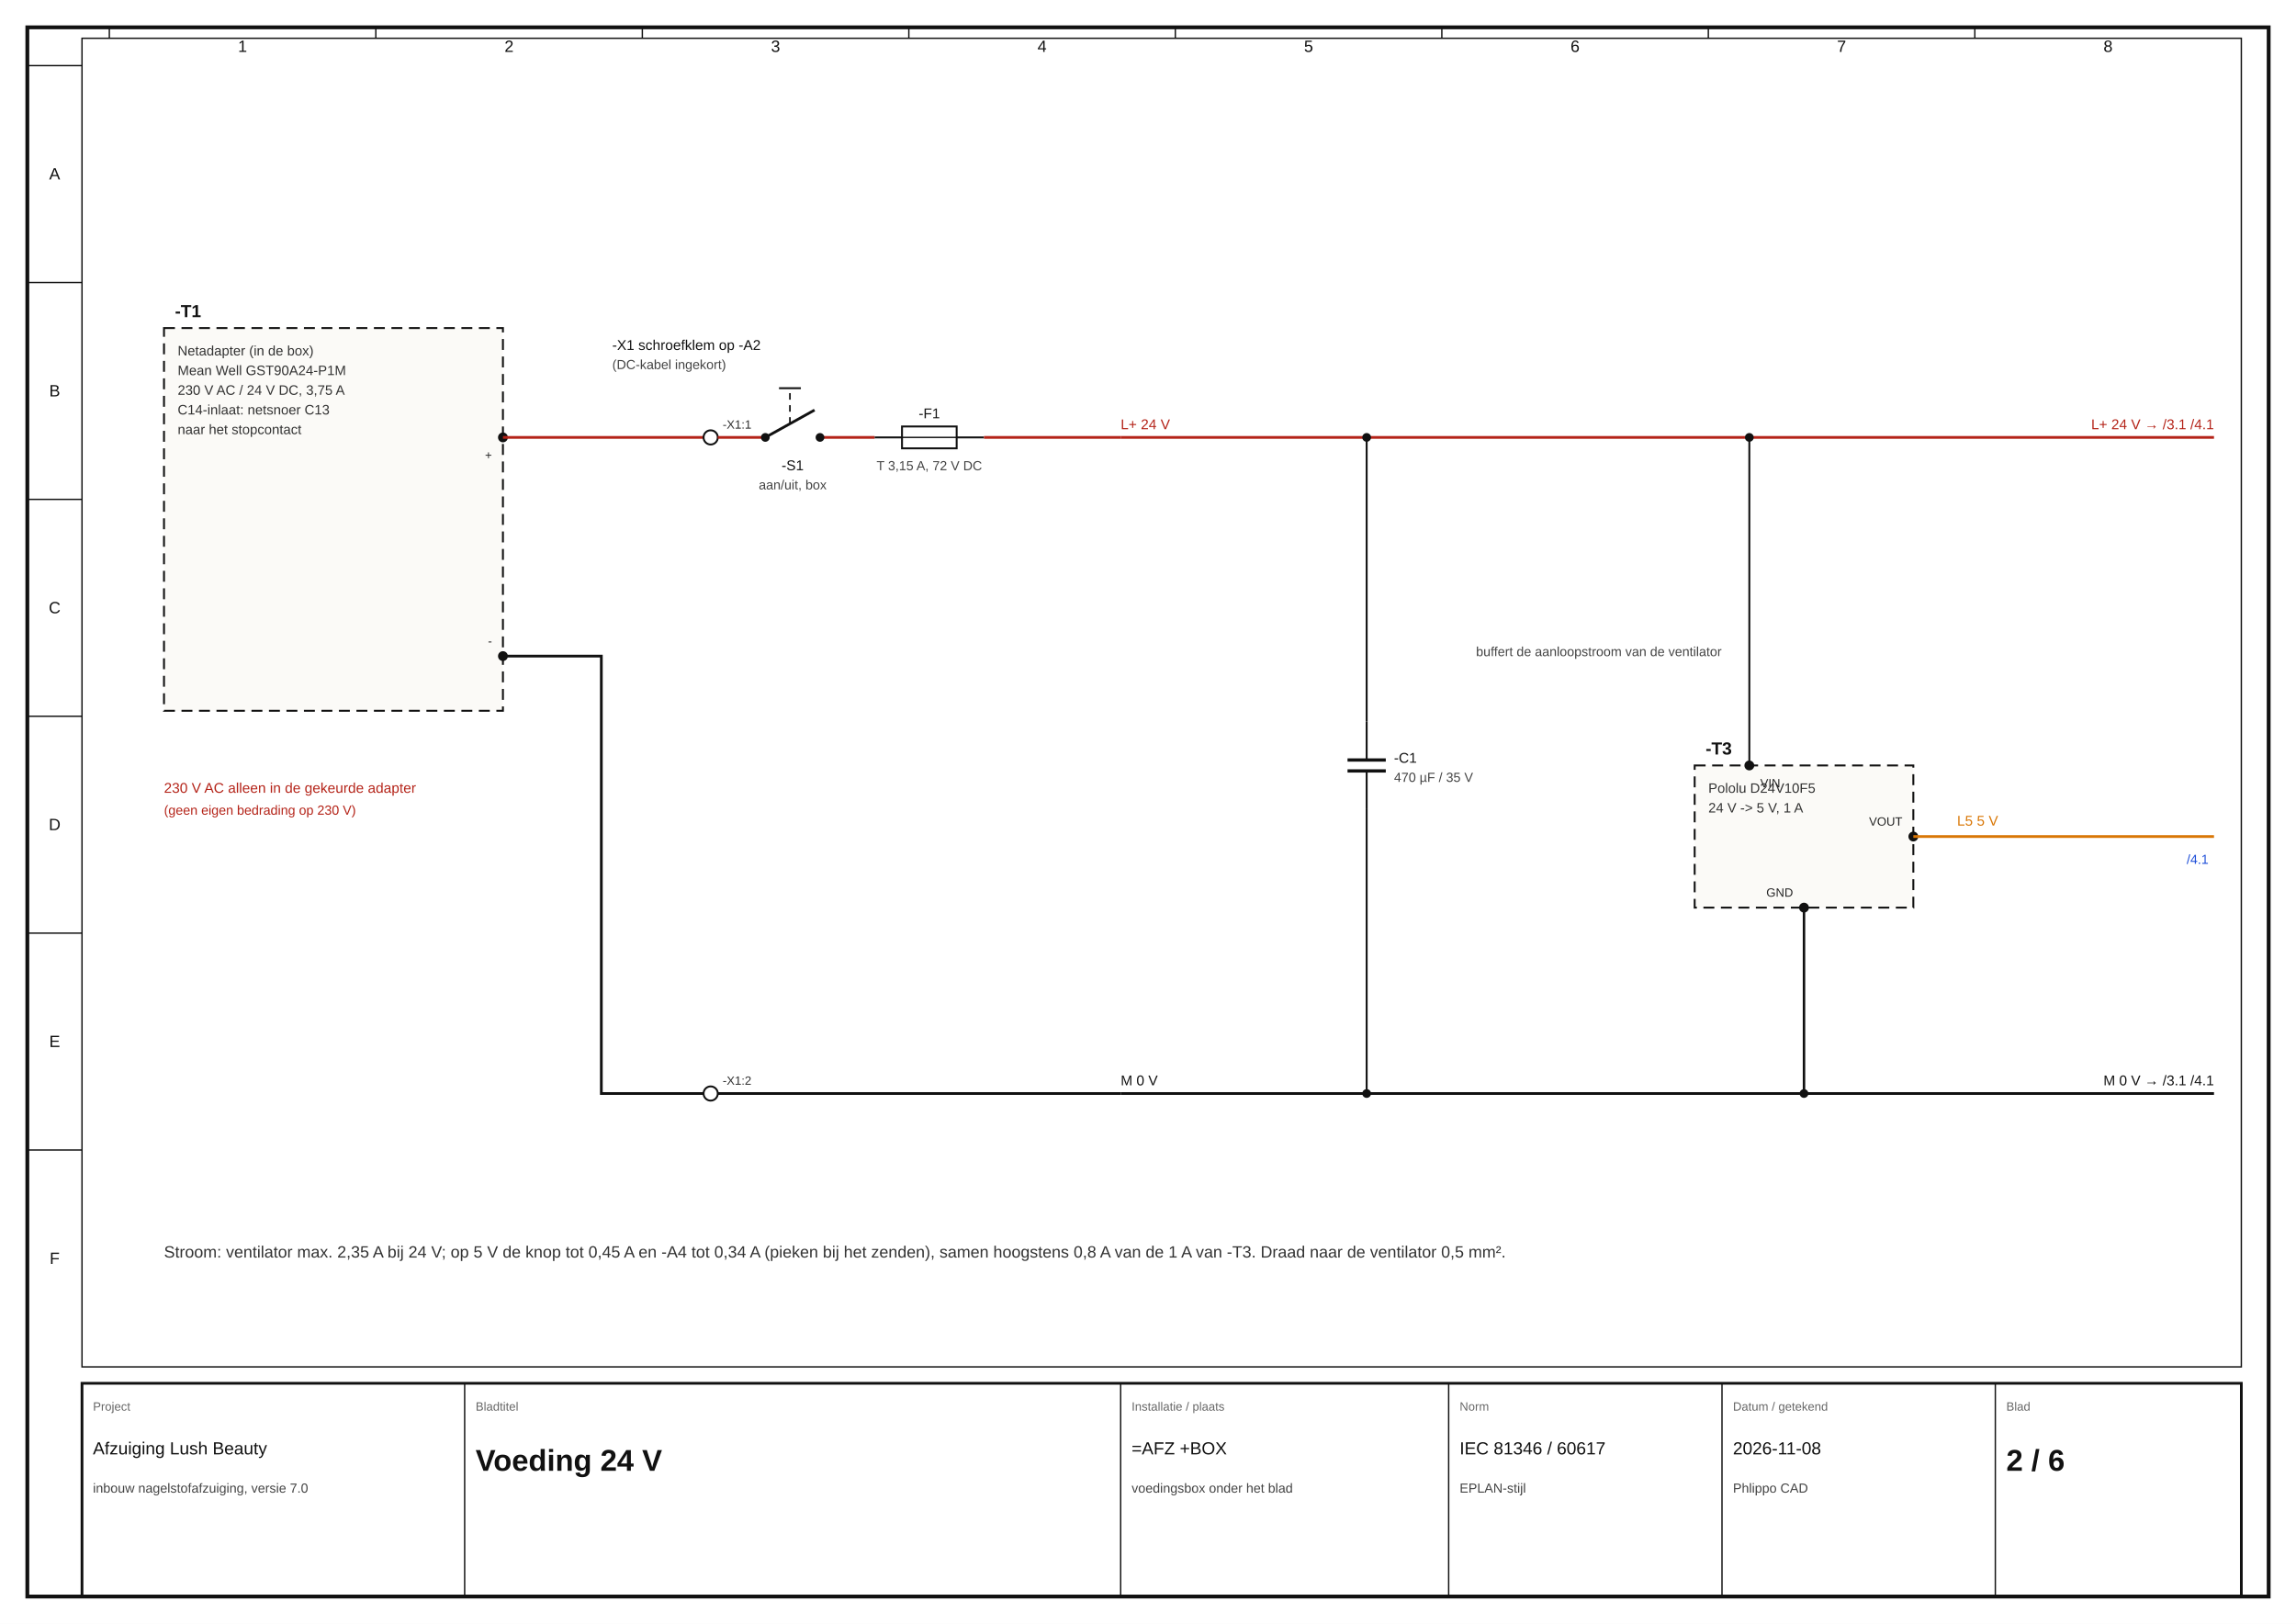
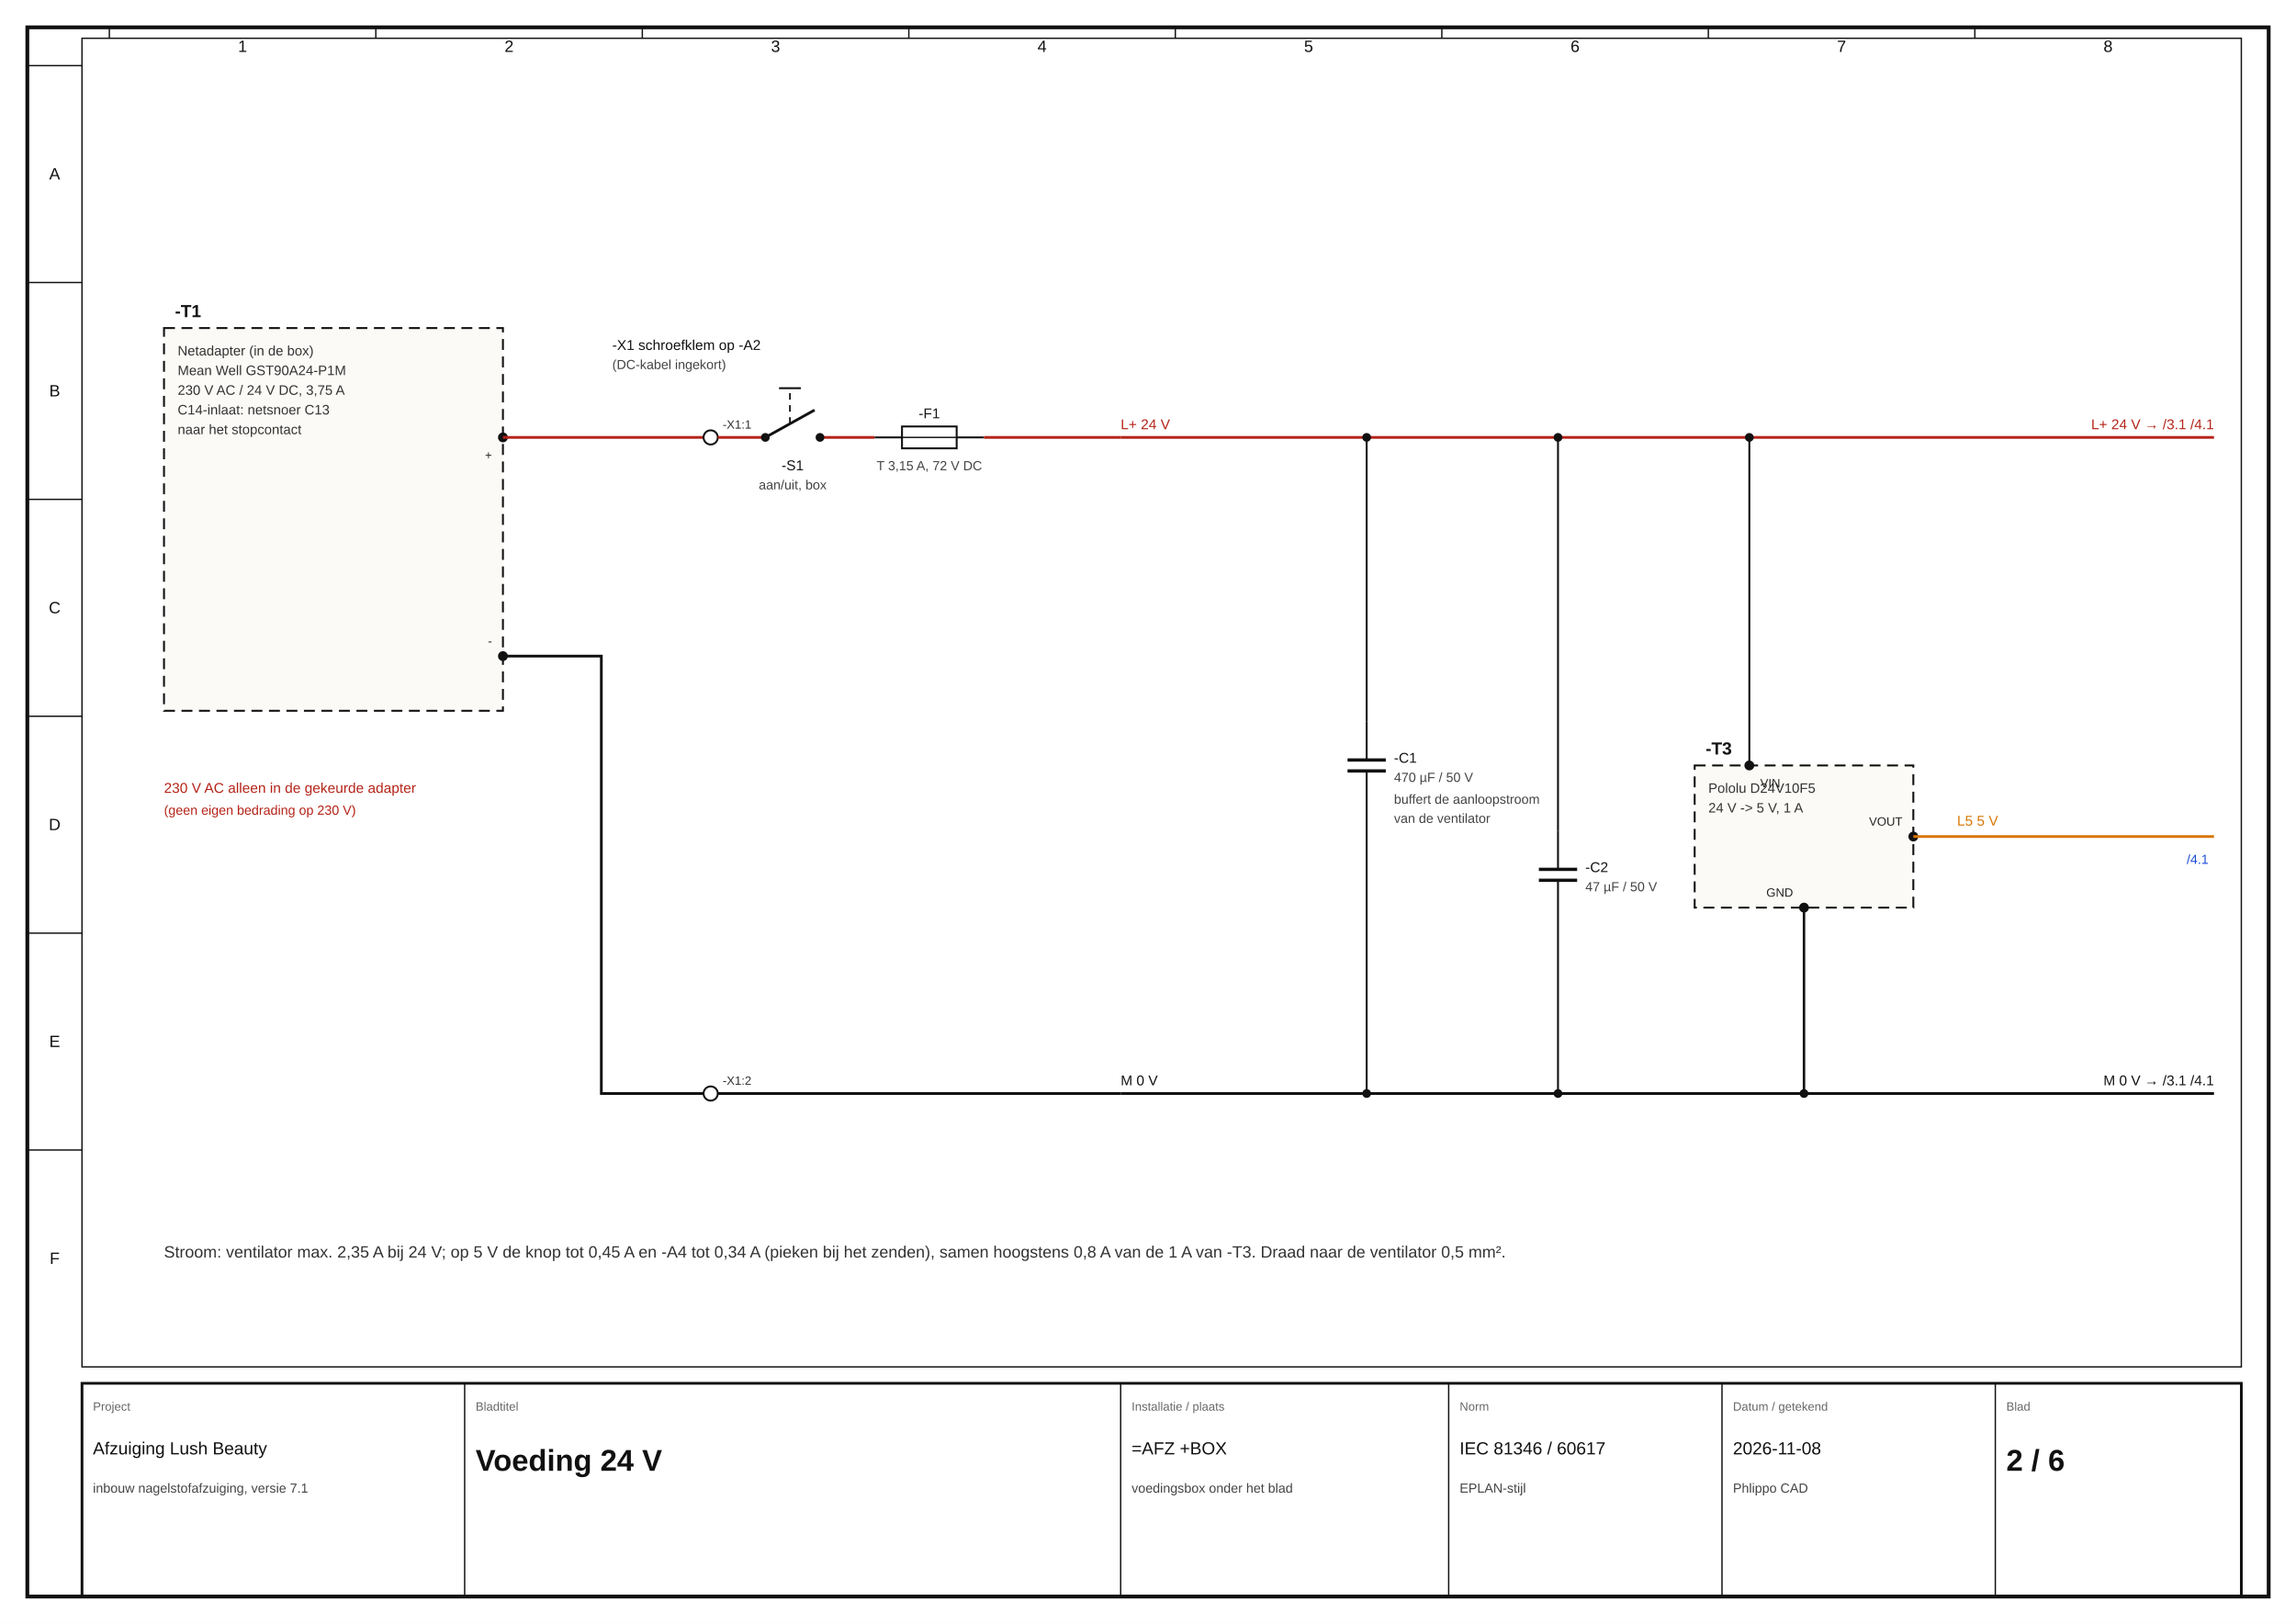
<svg xmlns="http://www.w3.org/2000/svg" viewBox="0 0 420 297" width="420mm" height="297mm" font-family="Arial, Helvetica, sans-serif">
  <rect width="420" height="297" fill="#fff" />
  <rect x="5" y="5" width="410" height="287" fill="none" stroke="#111" stroke-width="0.7" />
  <rect x="15" y="7" width="395" height="243" fill="none" stroke="#111" stroke-width="0.25" />
  <polyline points="20,5 20,7" fill="none" stroke="#111" stroke-width="0.25" />
  <text x="44.375" y="9.5" font-size="3" text-anchor="middle" fill="#111">1</text>
  <polyline points="68.75,5 68.75,7" fill="none" stroke="#111" stroke-width="0.25" />
  <text x="93.125" y="9.5" font-size="3" text-anchor="middle" fill="#111">2</text>
  <polyline points="117.5,5 117.5,7" fill="none" stroke="#111" stroke-width="0.25" />
  <text x="141.875" y="9.5" font-size="3" text-anchor="middle" fill="#111">3</text>
  <polyline points="166.25,5 166.25,7" fill="none" stroke="#111" stroke-width="0.25" />
  <text x="190.625" y="9.5" font-size="3" text-anchor="middle" fill="#111">4</text>
  <polyline points="215,5 215,7" fill="none" stroke="#111" stroke-width="0.25" />
  <text x="239.375" y="9.5" font-size="3" text-anchor="middle" fill="#111">5</text>
  <polyline points="263.75,5 263.75,7" fill="none" stroke="#111" stroke-width="0.25" />
  <text x="288.125" y="9.5" font-size="3" text-anchor="middle" fill="#111">6</text>
  <polyline points="312.5,5 312.5,7" fill="none" stroke="#111" stroke-width="0.25" />
  <text x="336.875" y="9.5" font-size="3" text-anchor="middle" fill="#111">7</text>
  <polyline points="361.25,5 361.25,7" fill="none" stroke="#111" stroke-width="0.25" />
  <text x="385.625" y="9.5" font-size="3" text-anchor="middle" fill="#111">8</text>
  <polyline points="5,12 15,12" fill="none" stroke="#111" stroke-width="0.25" />
  <text x="10" y="32.833" font-size="3" text-anchor="middle" fill="#111">A</text>
  <polyline points="5,51.667 15,51.667" fill="none" stroke="#111" stroke-width="0.25" />
  <text x="10" y="72.5" font-size="3" text-anchor="middle" fill="#111">B</text>
  <polyline points="5,91.333 15,91.333" fill="none" stroke="#111" stroke-width="0.25" />
  <text x="10" y="112.167" font-size="3" text-anchor="middle" fill="#111">C</text>
  <polyline points="5,131 15,131" fill="none" stroke="#111" stroke-width="0.25" />
  <text x="10" y="151.833" font-size="3" text-anchor="middle" fill="#111">D</text>
  <polyline points="5,170.667 15,170.667" fill="none" stroke="#111" stroke-width="0.25" />
  <text x="10" y="191.5" font-size="3" text-anchor="middle" fill="#111">E</text>
  <polyline points="5,210.333 15,210.333" fill="none" stroke="#111" stroke-width="0.25" />
  <text x="10" y="231.167" font-size="3" text-anchor="middle" fill="#111">F</text>
  <rect x="15" y="253" width="395" height="39" fill="none" stroke="#111" stroke-width="0.5" />
  <polyline points="15,253 15,292" fill="none" stroke="#111" stroke-width="0.25" />
  <text x="17" y="258" font-size="2.2" text-anchor="start" fill="#666">Project</text>
  <text x="17" y="266" font-size="3.2" text-anchor="start" fill="#111">Afzuiging Lush Beauty</text>
-   <text x="17" y="273" font-size="2.4" text-anchor="start" fill="#444">inbouw nagelstofafzuiging, versie 7.0</text>
+   <text x="17" y="273" font-size="2.4" text-anchor="start" fill="#444">inbouw nagelstofafzuiging, versie 7.1</text>
  <polyline points="85,253 85,292" fill="none" stroke="#111" stroke-width="0.25" />
  <text x="87" y="258" font-size="2.2" text-anchor="start" fill="#666">Bladtitel</text>
  <text x="87" y="269" font-size="5.5" text-anchor="start" fill="#111" font-weight="700">Voeding 24 V</text>
  <polyline points="205,253 205,292" fill="none" stroke="#111" stroke-width="0.25" />
  <text x="207" y="258" font-size="2.2" text-anchor="start" fill="#666">Installatie / plaats</text>
  <text x="207" y="266" font-size="3.2" text-anchor="start" fill="#111">=AFZ +BOX</text>
  <text x="207" y="273" font-size="2.4" text-anchor="start" fill="#444">voedingsbox onder het blad</text>
  <polyline points="265,253 265,292" fill="none" stroke="#111" stroke-width="0.25" />
  <text x="267" y="258" font-size="2.2" text-anchor="start" fill="#666">Norm</text>
  <text x="267" y="266" font-size="3.2" text-anchor="start" fill="#111">IEC 81346 / 60617</text>
  <text x="267" y="273" font-size="2.4" text-anchor="start" fill="#444">EPLAN-stijl</text>
  <polyline points="315,253 315,292" fill="none" stroke="#111" stroke-width="0.25" />
  <text x="317" y="258" font-size="2.2" text-anchor="start" fill="#666">Datum / getekend</text>
  <text x="317" y="266" font-size="3.2" text-anchor="start" fill="#111">2026-11-08</text>
  <text x="317" y="273" font-size="2.4" text-anchor="start" fill="#444">Phlippo CAD</text>
  <polyline points="365,253 365,292" fill="none" stroke="#111" stroke-width="0.25" />
  <text x="367" y="258" font-size="2.2" text-anchor="start" fill="#666">Blad</text>
  <text x="367" y="269" font-size="5.5" text-anchor="start" fill="#111" font-weight="700">2 / 6</text>
  <rect x="30" y="60" width="62" height="70" fill="#fbfaf7" stroke="#111" stroke-width="0.35" stroke-dasharray="2 1.2" />
  <text x="32" y="58" font-size="3.2" text-anchor="start" fill="#111" font-weight="700">-T1</text>
  <text x="32.5" y="65" font-size="2.5" text-anchor="start" fill="#333">Netadapter (in de box)</text>
  <text x="32.5" y="68.6" font-size="2.5" text-anchor="start" fill="#333">Mean Well GST90A24-P1M</text>
  <text x="32.5" y="72.2" font-size="2.5" text-anchor="start" fill="#333">230 V AC / 24 V DC, 3,75 A</text>
  <text x="32.5" y="75.8" font-size="2.5" text-anchor="start" fill="#333">C14-inlaat: netsnoer C13</text>
  <text x="32.5" y="79.4" font-size="2.5" text-anchor="start" fill="#333">naar het stopcontact</text>
  <circle cx="92" cy="80" r="0.9" fill="#111" />
  <text x="90" y="84" font-size="2.2" text-anchor="end" fill="#222">+</text>
  <circle cx="92" cy="120" r="0.9" fill="#111" />
  <text x="90" y="118" font-size="2.2" text-anchor="end" fill="#222">-</text>
  <text x="30" y="145" font-size="2.6" text-anchor="start" fill="#b42318">230 V AC alleen in de gekeurde adapter</text>
  <text x="30" y="149" font-size="2.4" text-anchor="start" fill="#b42318">(geen eigen bedrading op 230 V)</text>
  <polyline points="92,80 130,80" fill="none" stroke="#b42318" stroke-width="0.5" />
  <polyline points="92,120 110,120 110,200 130,200" fill="none" stroke="#111" stroke-width="0.5" />
  <circle cx="130" cy="80" r="1.3" fill="#fff" stroke="#111" stroke-width="0.35" />
  <text x="132.2" y="78.4" font-size="2.2" text-anchor="start" fill="#333">-X1:1</text>
  <circle cx="130" cy="200" r="1.3" fill="#fff" stroke="#111" stroke-width="0.35" />
  <text x="132.2" y="198.4" font-size="2.2" text-anchor="start" fill="#333">-X1:2</text>
  <text x="112" y="64" font-size="2.6" text-anchor="start" fill="#111">-X1  schroefklem op -A2</text>
  <text x="112" y="67.5" font-size="2.4" text-anchor="start" fill="#444">(DC-kabel ingekort)</text>
  <polyline points="131.3,80 140,80" fill="none" stroke="#b42318" stroke-width="0.5" />
  <circle cx="140" cy="80" r="0.8" fill="#111" />
  <polyline points="140,80 149,75" fill="none" stroke="#111" stroke-width="0.5" />
  <polyline points="150,80 160,80" fill="none" stroke="#b42318" stroke-width="0.5" />
  <circle cx="150" cy="80" r="0.8" fill="#111" />
  <polyline points="144.5,77.5 144.5,71" fill="none" stroke="#111" stroke-width="0.3" stroke-dasharray="1.2 1" />
  <polyline points="142.5,71 146.5,71" fill="none" stroke="#111" stroke-width="0.35" />
  <text x="145" y="86" font-size="2.6" text-anchor="middle" fill="#111">-S1</text>
  <text x="145" y="89.5" font-size="2.4" text-anchor="middle" fill="#444">aan/uit, box</text>
  <polyline points="160,80 165,80" fill="none" stroke="#111" stroke-width="0.35" />
  <rect x="165" y="78" width="10" height="4" fill="none" stroke="#111" stroke-width="0.35" />
  <polyline points="165,80 175,80" fill="none" stroke="#111" stroke-width="0.25" />
  <polyline points="175,80 180,80" fill="none" stroke="#111" stroke-width="0.35" />
  <text x="170" y="76.5" font-size="2.6" text-anchor="middle" fill="#111">-F1</text>
  <text x="170" y="86" font-size="2.4" text-anchor="middle" fill="#444">T 3,15 A, 72 V DC</text>
  <polyline points="180,80 205,80" fill="none" stroke="#b42318" stroke-width="0.5" />
  <polyline points="131.3,200 205,200" fill="none" stroke="#111" stroke-width="0.5" />
  <polyline points="205,80 405,80" fill="none" stroke="#b42318" stroke-width="0.5" />
  <text x="205" y="78.5" font-size="2.6" text-anchor="start" fill="#b42318">L+ 24 V</text>
  <text x="405" y="78.5" font-size="2.6" text-anchor="end" fill="#b42318">L+ 24 V  → /3.1  /4.1</text>
  <polyline points="205,200 405,200" fill="none" stroke="#111" stroke-width="0.5" />
  <text x="205" y="198.5" font-size="2.6" text-anchor="start" fill="#111">M 0 V</text>
  <text x="405" y="198.5" font-size="2.6" text-anchor="end" fill="#111">M 0 V  → /3.1  /4.1</text>
  <circle cx="250" cy="80" r="0.8" fill="#111" />
  <polyline points="250,80 250,132" fill="none" stroke="#111" stroke-width="0.35" />
  <polyline points="250,132 250,139" fill="none" stroke="#111" stroke-width="0.35" />
  <polyline points="246.5,139 253.5,139" fill="none" stroke="#111" stroke-width="0.6" />
  <polyline points="246.5,141 253.5,141" fill="none" stroke="#111" stroke-width="0.6" />
  <polyline points="250,141 250,148" fill="none" stroke="#111" stroke-width="0.35" />
  <text x="255" y="139.5" font-size="2.6" text-anchor="start" fill="#111">-C1</text>
-   <text x="255" y="143" font-size="2.4" text-anchor="start" fill="#444">470 µF / 35 V</text>
+   <text x="255" y="143" font-size="2.4" text-anchor="start" fill="#444">470 µF / 50 V</text>
  <polyline points="250,148 250,200" fill="none" stroke="#111" stroke-width="0.35" />
  <circle cx="250" cy="200" r="0.8" fill="#111" />
-   <text x="270" y="120" font-size="2.4" text-anchor="start" fill="#444">buffert de aanloopstroom van de ventilator</text>
+   <text x="255" y="147" font-size="2.4" text-anchor="start" fill="#444">buffert de aanloopstroom</text>
+   <text x="255" y="150.5" font-size="2.4" text-anchor="start" fill="#444">van de ventilator</text>
+   <circle cx="285" cy="80" r="0.8" fill="#111" />
+   <polyline points="285,80 285,152" fill="none" stroke="#111" stroke-width="0.35" />
+   <polyline points="285,152 285,159" fill="none" stroke="#111" stroke-width="0.35" />
+   <polyline points="281.5,159 288.5,159" fill="none" stroke="#111" stroke-width="0.6" />
+   <polyline points="281.5,161 288.5,161" fill="none" stroke="#111" stroke-width="0.6" />
+   <polyline points="285,161 285,168" fill="none" stroke="#111" stroke-width="0.35" />
+   <text x="290" y="159.5" font-size="2.6" text-anchor="start" fill="#111">-C2</text>
+   <text x="290" y="163" font-size="2.4" text-anchor="start" fill="#444">47 µF / 50 V</text>
+   <polyline points="285,168 285,200" fill="none" stroke="#111" stroke-width="0.35" />
+   <circle cx="285" cy="200" r="0.8" fill="#111" />
  <circle cx="320" cy="80" r="0.8" fill="#111" />
  <polyline points="320,80 320,140" fill="none" stroke="#111" stroke-width="0.35" />
  <rect x="310" y="140" width="40" height="26" fill="#fbfaf7" stroke="#111" stroke-width="0.35" stroke-dasharray="2 1.2" />
  <text x="312" y="138" font-size="3.2" text-anchor="start" fill="#111" font-weight="700">-T3</text>
  <text x="312.5" y="145" font-size="2.5" text-anchor="start" fill="#333">Pololu D24V10F5</text>
  <text x="312.5" y="148.6" font-size="2.5" text-anchor="start" fill="#333">24 V -&gt; 5 V, 1 A</text>
  <circle cx="320" cy="140" r="0.9" fill="#111" />
  <text x="322" y="144" font-size="2.2" text-anchor="start" fill="#222">VIN</text>
  <circle cx="350" cy="153" r="0.9" fill="#111" />
  <text x="348" y="151" font-size="2.2" text-anchor="end" fill="#222">VOUT</text>
  <circle cx="330" cy="166" r="0.9" fill="#111" />
  <text x="328" y="164" font-size="2.2" text-anchor="end" fill="#222">GND</text>
  <polyline points="330,166 330,200" fill="none" stroke="#111" stroke-width="0.45" />
  <circle cx="330" cy="200" r="0.8" fill="#111" />
  <polyline points="350,153 405,153" fill="none" stroke="#d97706" stroke-width="0.5" />
  <text x="358" y="151" font-size="2.6" text-anchor="start" fill="#d97706">L5 5 V</text>
  <text x="404" y="158" font-size="2.4" text-anchor="end" fill="#1d4ed8">/4.1</text>
  <text x="30" y="230" font-size="3" text-anchor="start" fill="#333">Stroom: ventilator max. 2,35 A bij 24 V; op 5 V de knop tot 0,45 A en -A4 tot 0,34 A (pieken bij het zenden), samen hoogstens 0,8 A van de 1 A van -T3. Draad naar de ventilator 0,5 mm².</text>
</svg>
